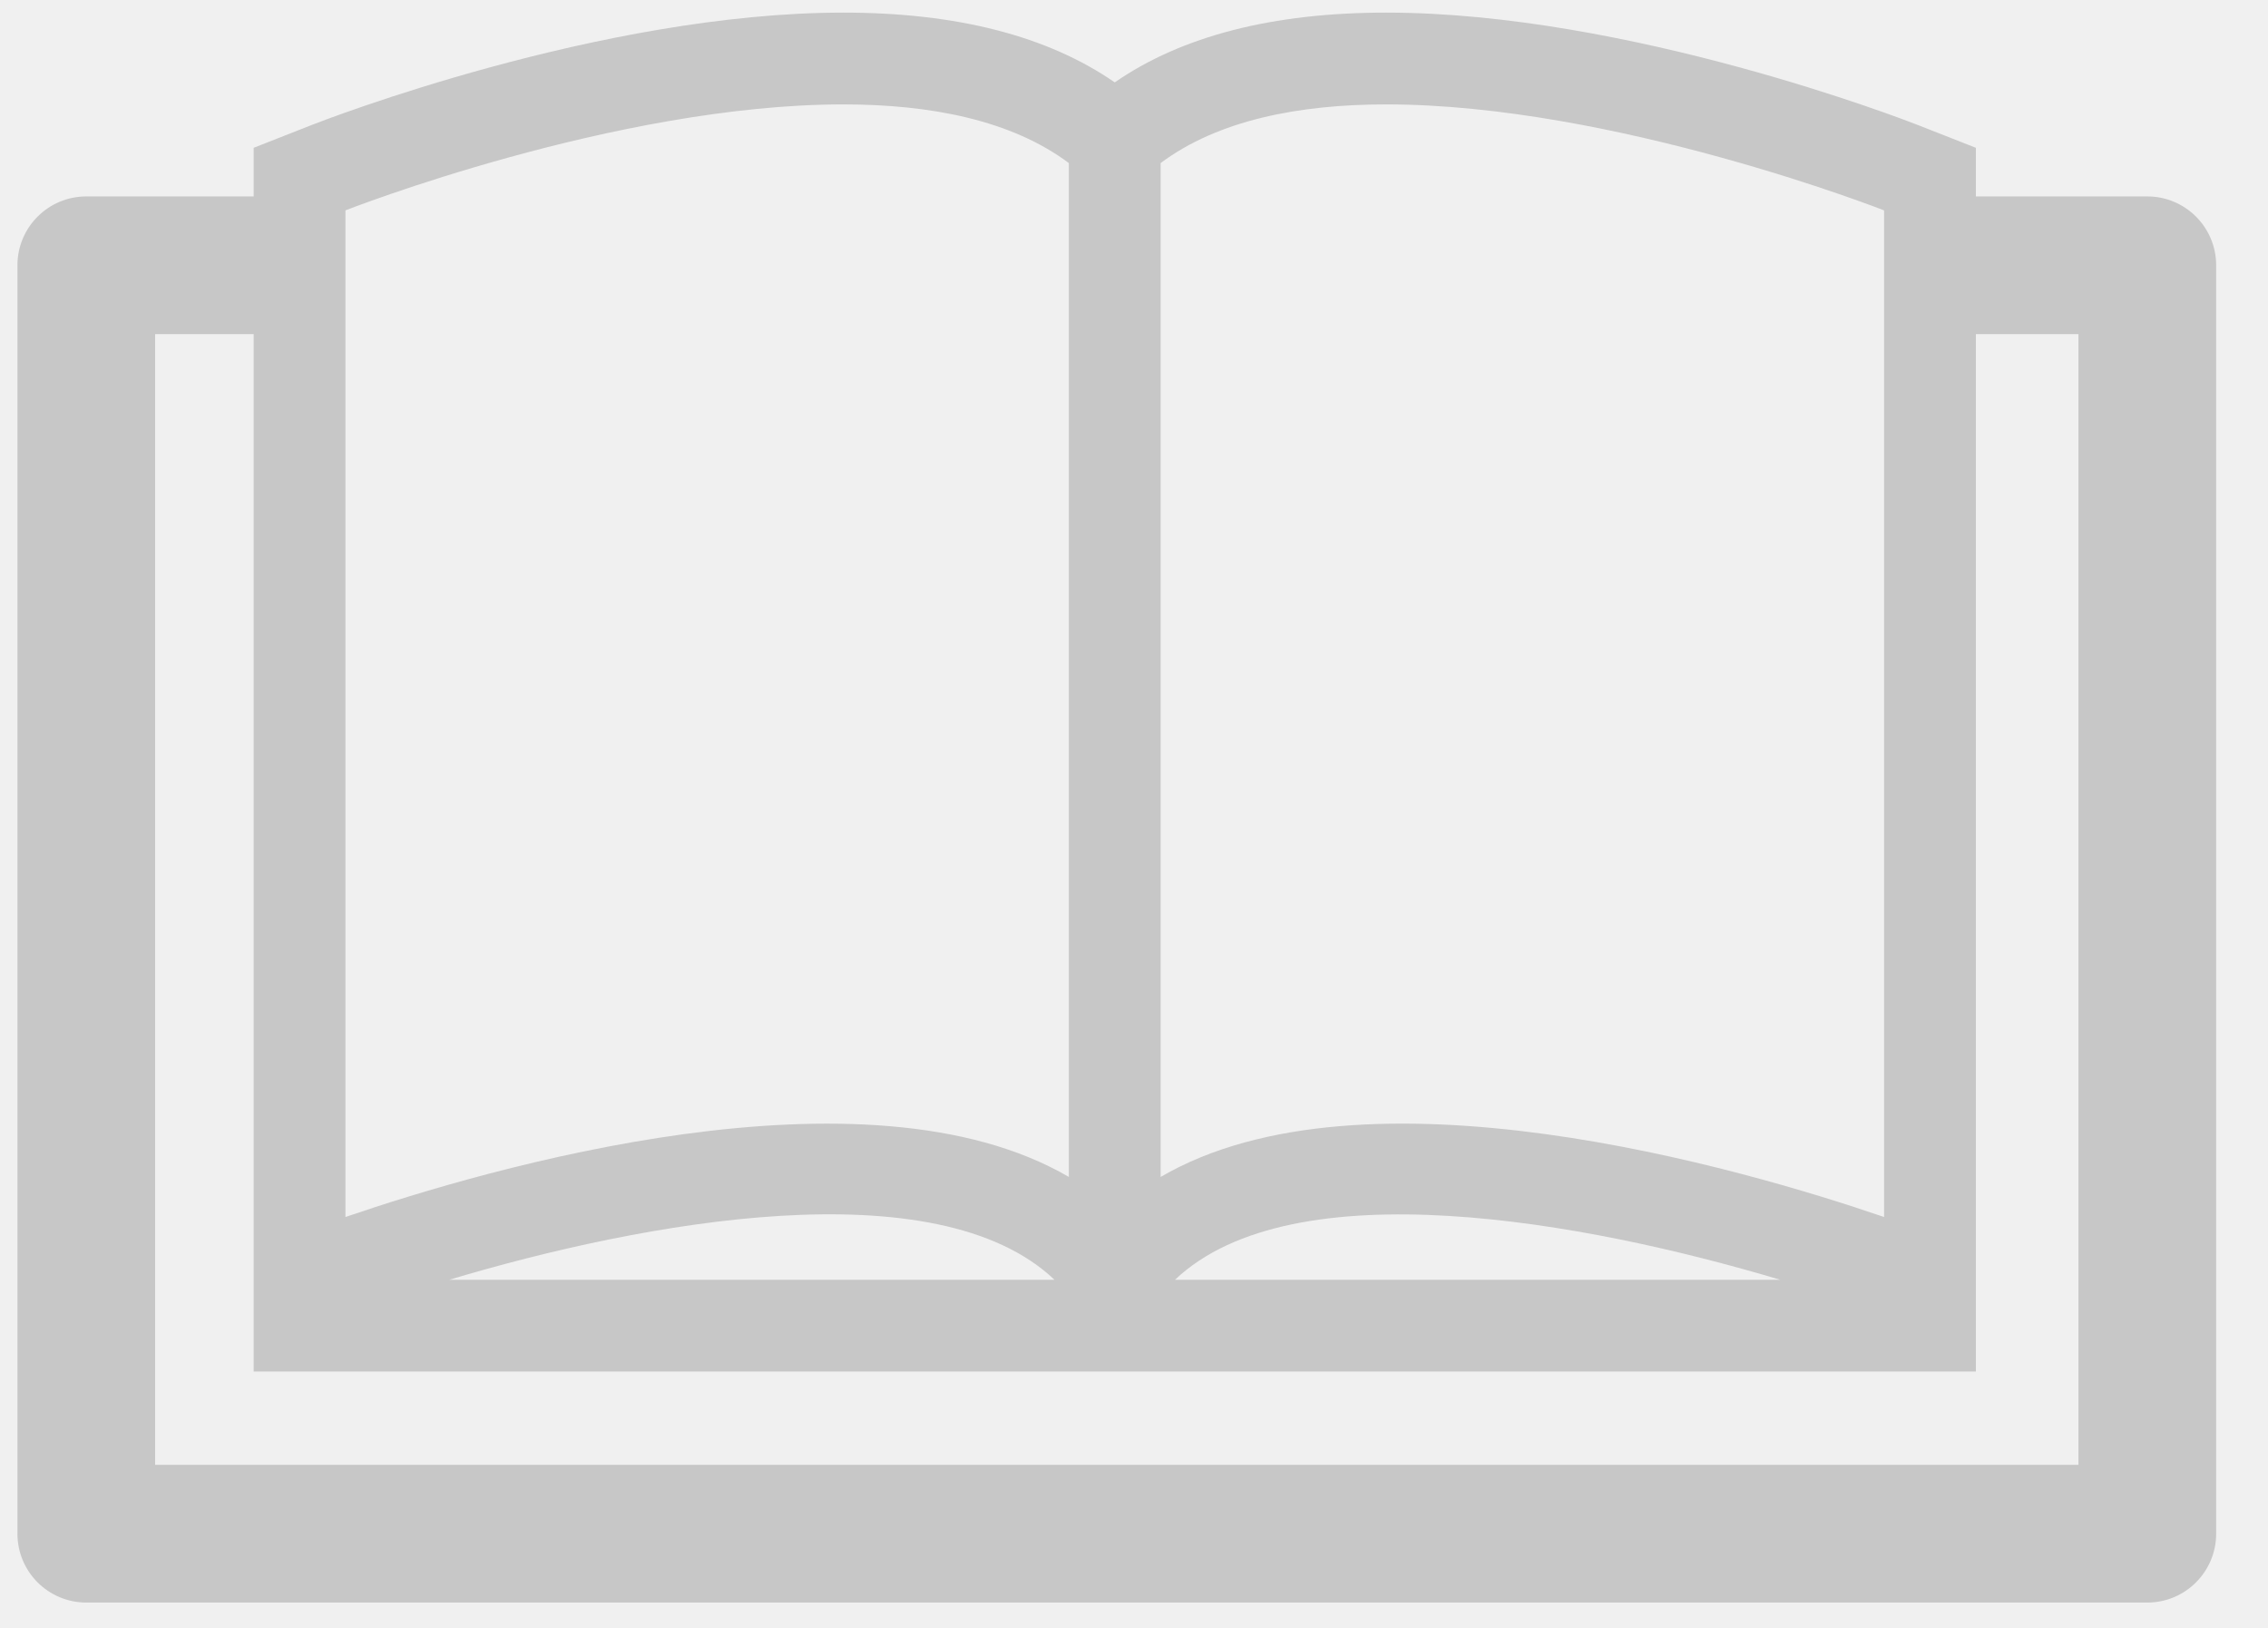
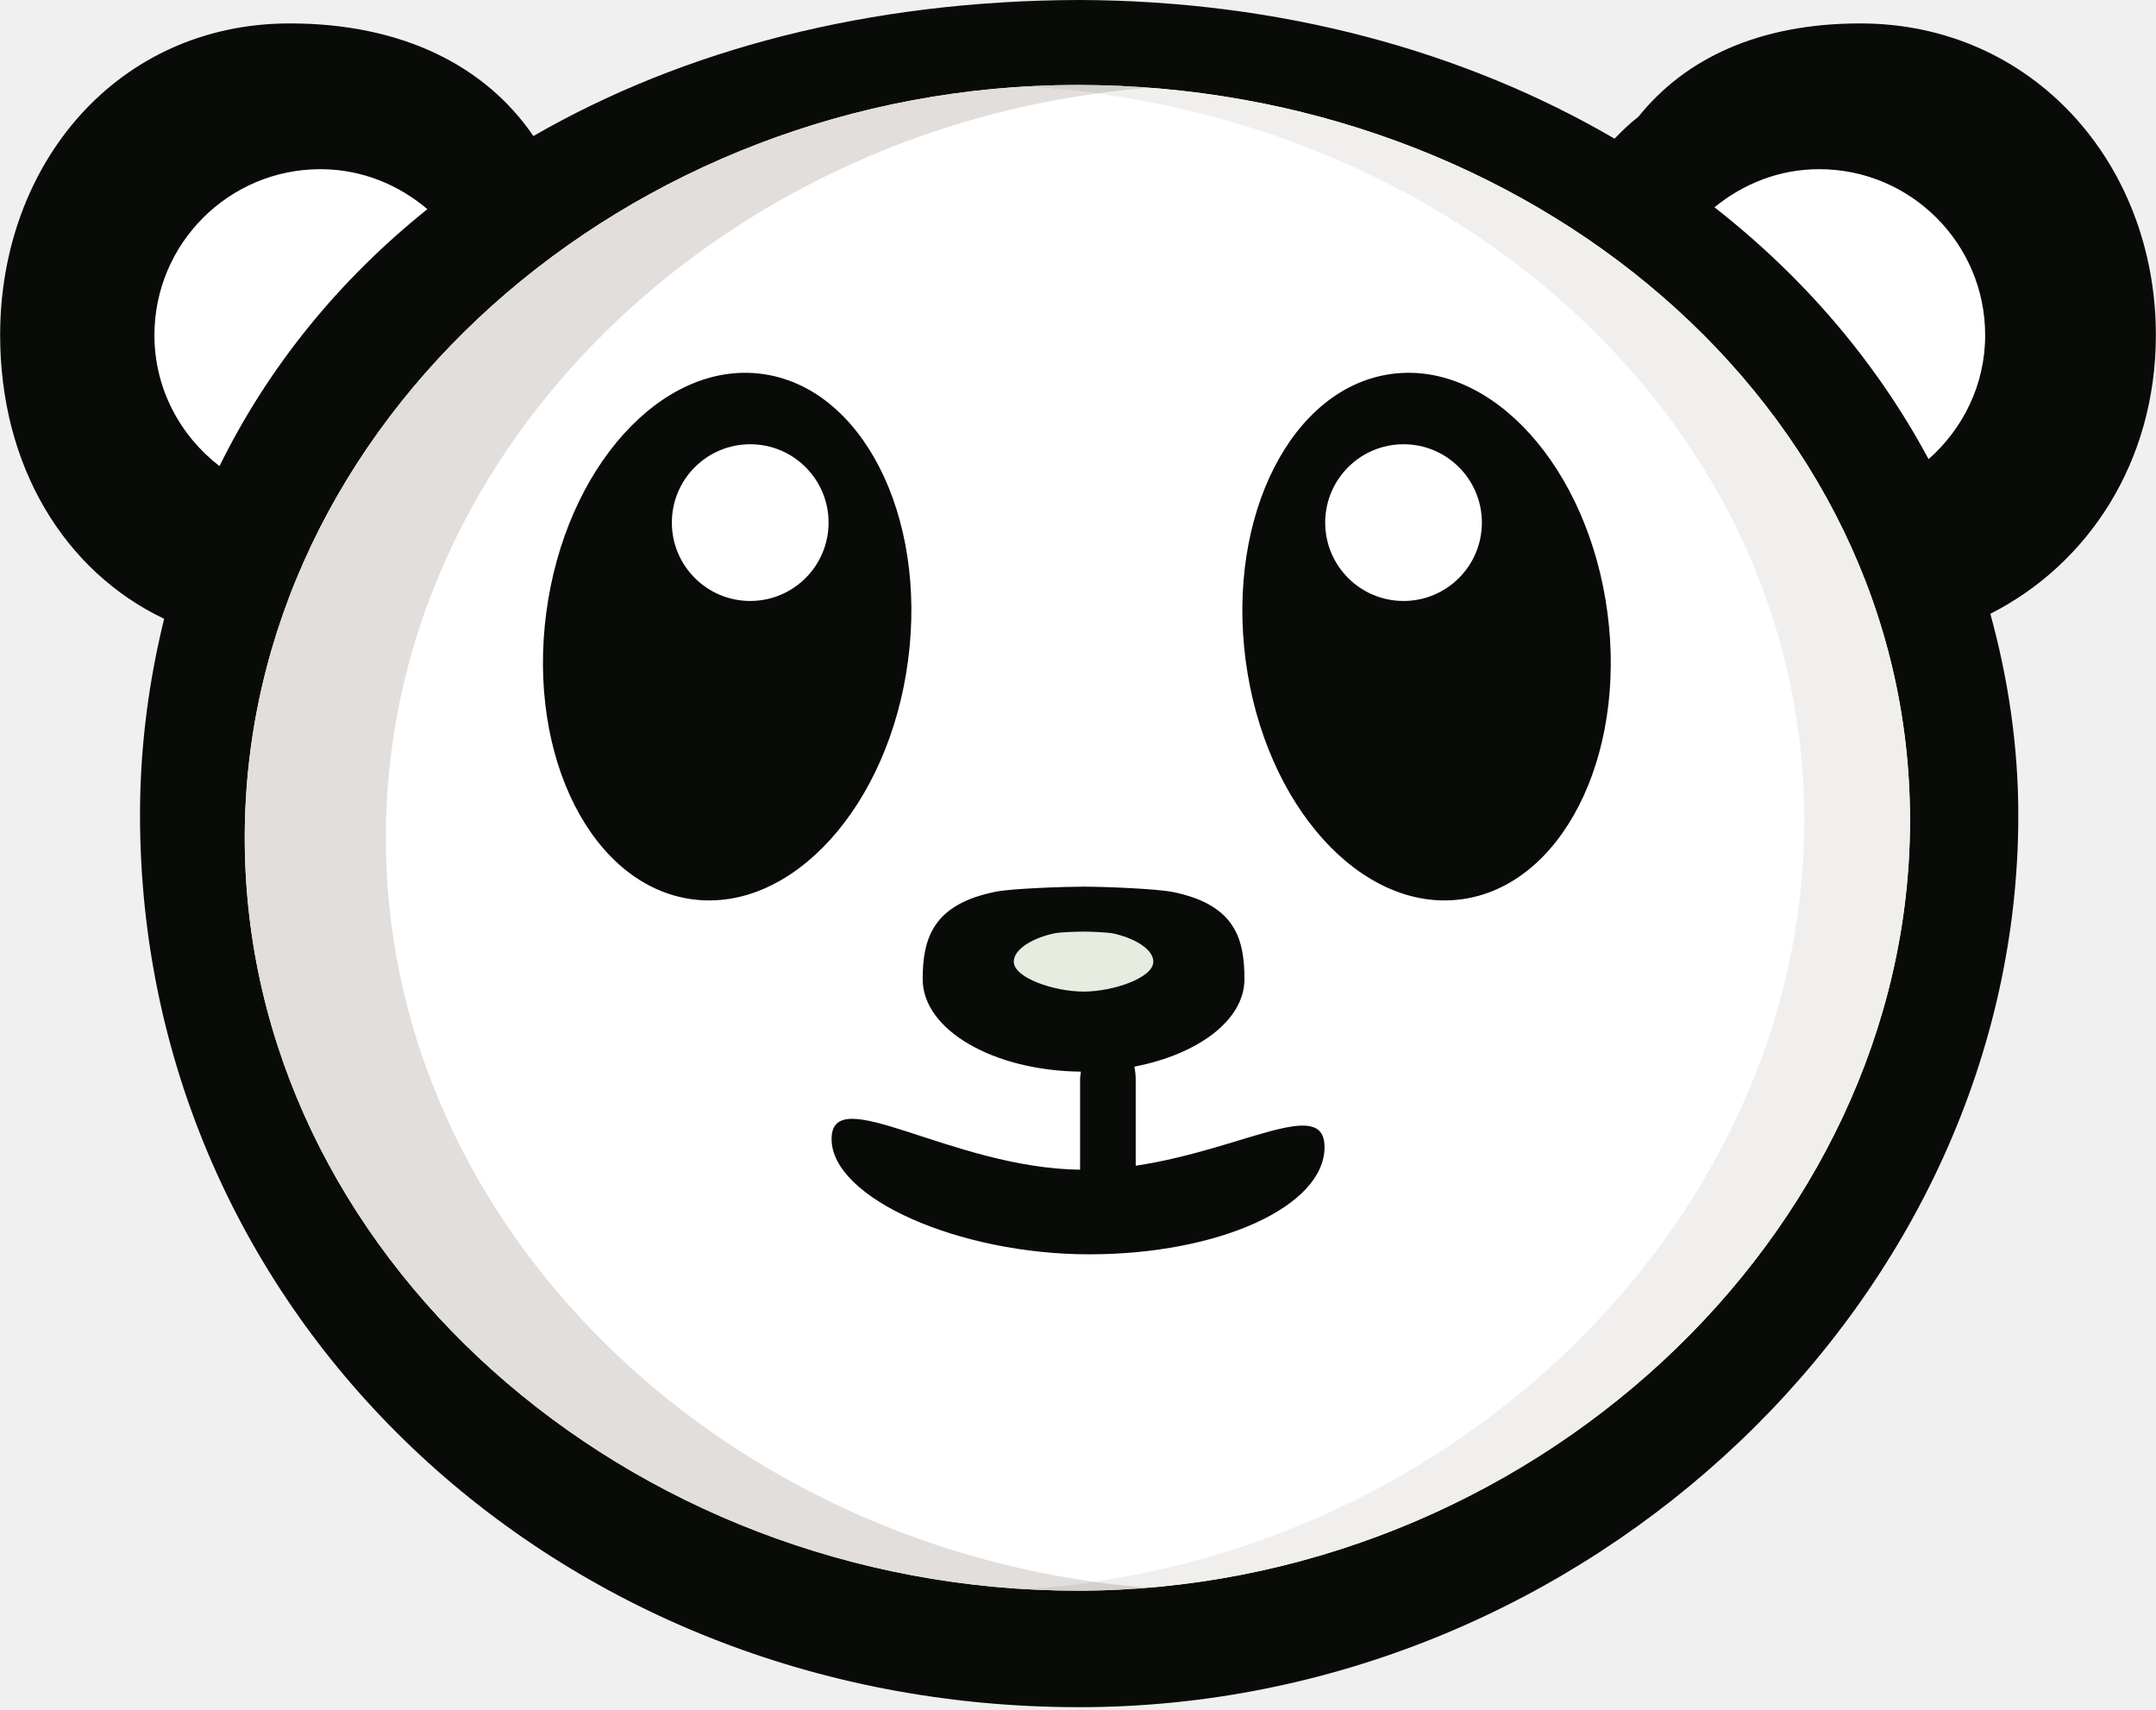
- <svg xmlns="http://www.w3.org/2000/svg" t="1678519020803" class="icon" viewBox="0 0 1427 1024" version="1.1" p-id="3594" width="278.711" height="200">
-   <path d="M1351.065 123.556h-107.863V92.969l-36.66-14.396C1199.193 75.698 1024.753 7.933 872.168 7.933c-71.44 0-128.592 14.72-170.786 43.88-42.194-29.16-99.303-43.88-170.765-43.88-152.586 0-327.025 67.765-334.374 70.64l-36.639 14.396v30.586H54.292A43.318 43.318 0 0 0 10.974 166.874v797.816c0 23.929 19.389 43.318 43.318 43.318h1296.773a43.318 43.318 0 0 0 43.318-43.318V166.874a43.318 43.318 0 0 0-43.318-43.318z m-165.62 8.776v633.169c-89.446-30.63-327.003-100.038-455.185-25.204V102.567c36.142-26.998 87.025-36.898 141.908-36.898 143.421 0 313.277 66.663 313.277 66.663zM1120.036 804.971H739.295c74.293-70.467 258.244-36.595 380.74 0zM530.617 65.669c54.861 0 105.766 9.922 141.886 36.898v637.73c-128.182-74.791-365.696-5.426-455.163 25.204V132.332s169.857-66.663 313.277-66.663z m132.851 739.303H282.662c122.453-36.639 306.49-70.575 380.805 0z m644.28 116.401H97.61V210.17h61.994v652.537H1243.202V210.17h64.545v711.202z" fill="#c7c7c7" p-id="3595" />
+ <svg xmlns="http://www.w3.org/2000/svg" width="40.36" height="32" viewBox="0 0 256 203">
+   <path fill="#090B08" d="M256 39.788c0-20.403-14.696-37.007-35.105-37.007c-12.06 0-20.814 4.191-26.34 11.08c-1.033.786-1.938 1.69-2.838 2.607C173.904 6.078 152.134.07 128.115 0C103.177.068 81.12 5.888 63.324 16.159C57.661 7.848 47.783 2.781 34.398 2.781C13.989 2.781 0 19.385 0 39.788C0 55.435 7.682 67.87 19.476 73.492c-1.815 7.387-2.865 15.139-2.865 23.29c0 59.075 48.976 105.969 111.498 105.969h.059c60.436 0 111.498-48.816 111.498-105.916c0-8.333-1.227-16.312-3.322-23.939C247.966 66.997 256 54.859 256 39.788" />
+   <path fill="#FFF" d="M226.806 97.41c0 49.378-45.422 91.504-98.875 91.504c-53.454 0-98.883-40.032-98.883-89.411c0-49.385 45.429-89.411 98.883-89.411c53.453 0 98.875 37.933 98.875 87.318" />
+   <path fill="#090B08" d="M107.819 78.44c-2.266 17.232-13.732 29.934-25.594 28.368c-11.863-1.565-19.643-16.803-17.371-34.035c2.272-17.232 13.731-29.933 25.6-28.368c11.863 1.559 19.643 16.796 17.365 34.035" />
+   <path fill="#FFF" d="M98.38 62.067c0 5.138-4.167 9.306-9.306 9.306c-5.139 0-9.306-4.168-9.306-9.306c0-5.139 4.167-9.307 9.306-9.307c5.139 0 9.306 4.168 9.306 9.307" />
+   <path fill="#090B08" d="M147.911 78.44c2.272 17.232 13.731 29.934 25.594 28.368c11.869-1.565 19.643-16.803 17.371-34.035c-2.272-17.232-13.732-29.933-25.595-28.368c-11.868 1.559-19.642 16.796-17.37 34.035" />
+   <path fill="#FFF" d="M157.356 62.067a9.304 9.304 0 0 0 9.306 9.306c5.139 0 9.3-4.168 9.3-9.306c0-5.139-4.161-9.307-9.3-9.307a9.304 9.304 0 0 0-9.306 9.307" />
+   <path fill="#090B08" d="M134.853 138.443v-10.208c0-.554-.053-1.078-.167-1.556c7.579-1.457 13.079-5.528 13.079-10.379c0-4.756-1.057-8.805-8.401-10.344c-2.035-.422-8.415-.654-10.7-.654c-2.186 0-8.474.212-10.429.601c-7.491 1.487-8.679 5.582-8.679 10.397c0 6.007 8.385 10.871 18.788 10.972c-.04.316-.096.621-.096.963v10.683c-15.285-.189-29.511-10.613-29.511-3.649c0 7.034 15.138 13.699 30.581 13.699c15.442 0 27.959-5.7 27.959-12.735c0-6.069-9.814.337-22.424 2.21" />
+   <path fill="#E7EBE0" d="M136.946 114.206c0 1.962-4.861 3.56-8.282 3.56c-3.421 0-8.289-1.598-8.289-3.56c0-1.565 2.476-2.893 4.907-3.375c.634-.126 2.675-.192 3.382-.192c.74 0 2.807.08 3.467.212c2.378.495 4.815 1.809 4.815 3.355" />
+   <path fill="#E1DEDC" d="M127.931 10.092c-53.454 0-98.883 40.026-98.883 89.411c0 49.379 45.429 89.411 98.883 89.411c-2.134 0-4.254-.086-6.354-.211c2.787-.172 5.541-.456 8.269-.846c-46.756-6.578-84.047-43.619-84.047-88.354c0-44.86 37.496-81.98 84.437-88.4a113.055 113.055 0 0 0-8.514-.812c2.061-.119 4.128-.199 6.209-.199" />
+   <path fill="#F1EFEE" d="M127.931 10.092c2.86 0 5.693.133 8.507.344c-2.081.165-4.155.383-6.202.667c46.743 6.262 84.008 41.578 84.008 86.307c0 44.847-37.476 83.691-84.398 90.447c2.094.291 4.207.522 6.334.694c-2.728.224-5.475.363-8.249.363c53.453 0 98.875-42.126 98.875-91.504c0-49.385-45.422-87.318-98.875-87.318" />
+   <path fill="#D3D0CD" d="M129.846 187.857c-2.728.39-5.482.674-8.269.846c2.1.125 4.22.211 6.354.211c2.774 0 5.521-.139 8.249-.363c-2.127-.172-4.24-.403-6.334-.694m-1.915-177.765c-2.081 0-4.148.08-6.209.199c2.867.165 5.707.436 8.514.812c2.047-.284 4.121-.502 6.202-.667a113.645 113.645 0 0 0-8.507-.344" />
+   <path fill="#FFF" d="M229.008 54.533c4.09-3.612 6.722-8.837 6.722-14.725c0-10.885-8.824-19.716-19.716-19.716c-4.74 0-9.031 1.742-12.431 4.529c10.633 8.313 19.267 18.423 25.425 29.912m-202.959.827c5.817-11.823 14.191-22.108 24.688-30.52c-3.439-2.919-7.835-4.748-12.699-4.748c-10.885 0-19.716 8.831-19.716 19.716c0 6.356 3.059 11.947 7.727 15.552" />
</svg>
